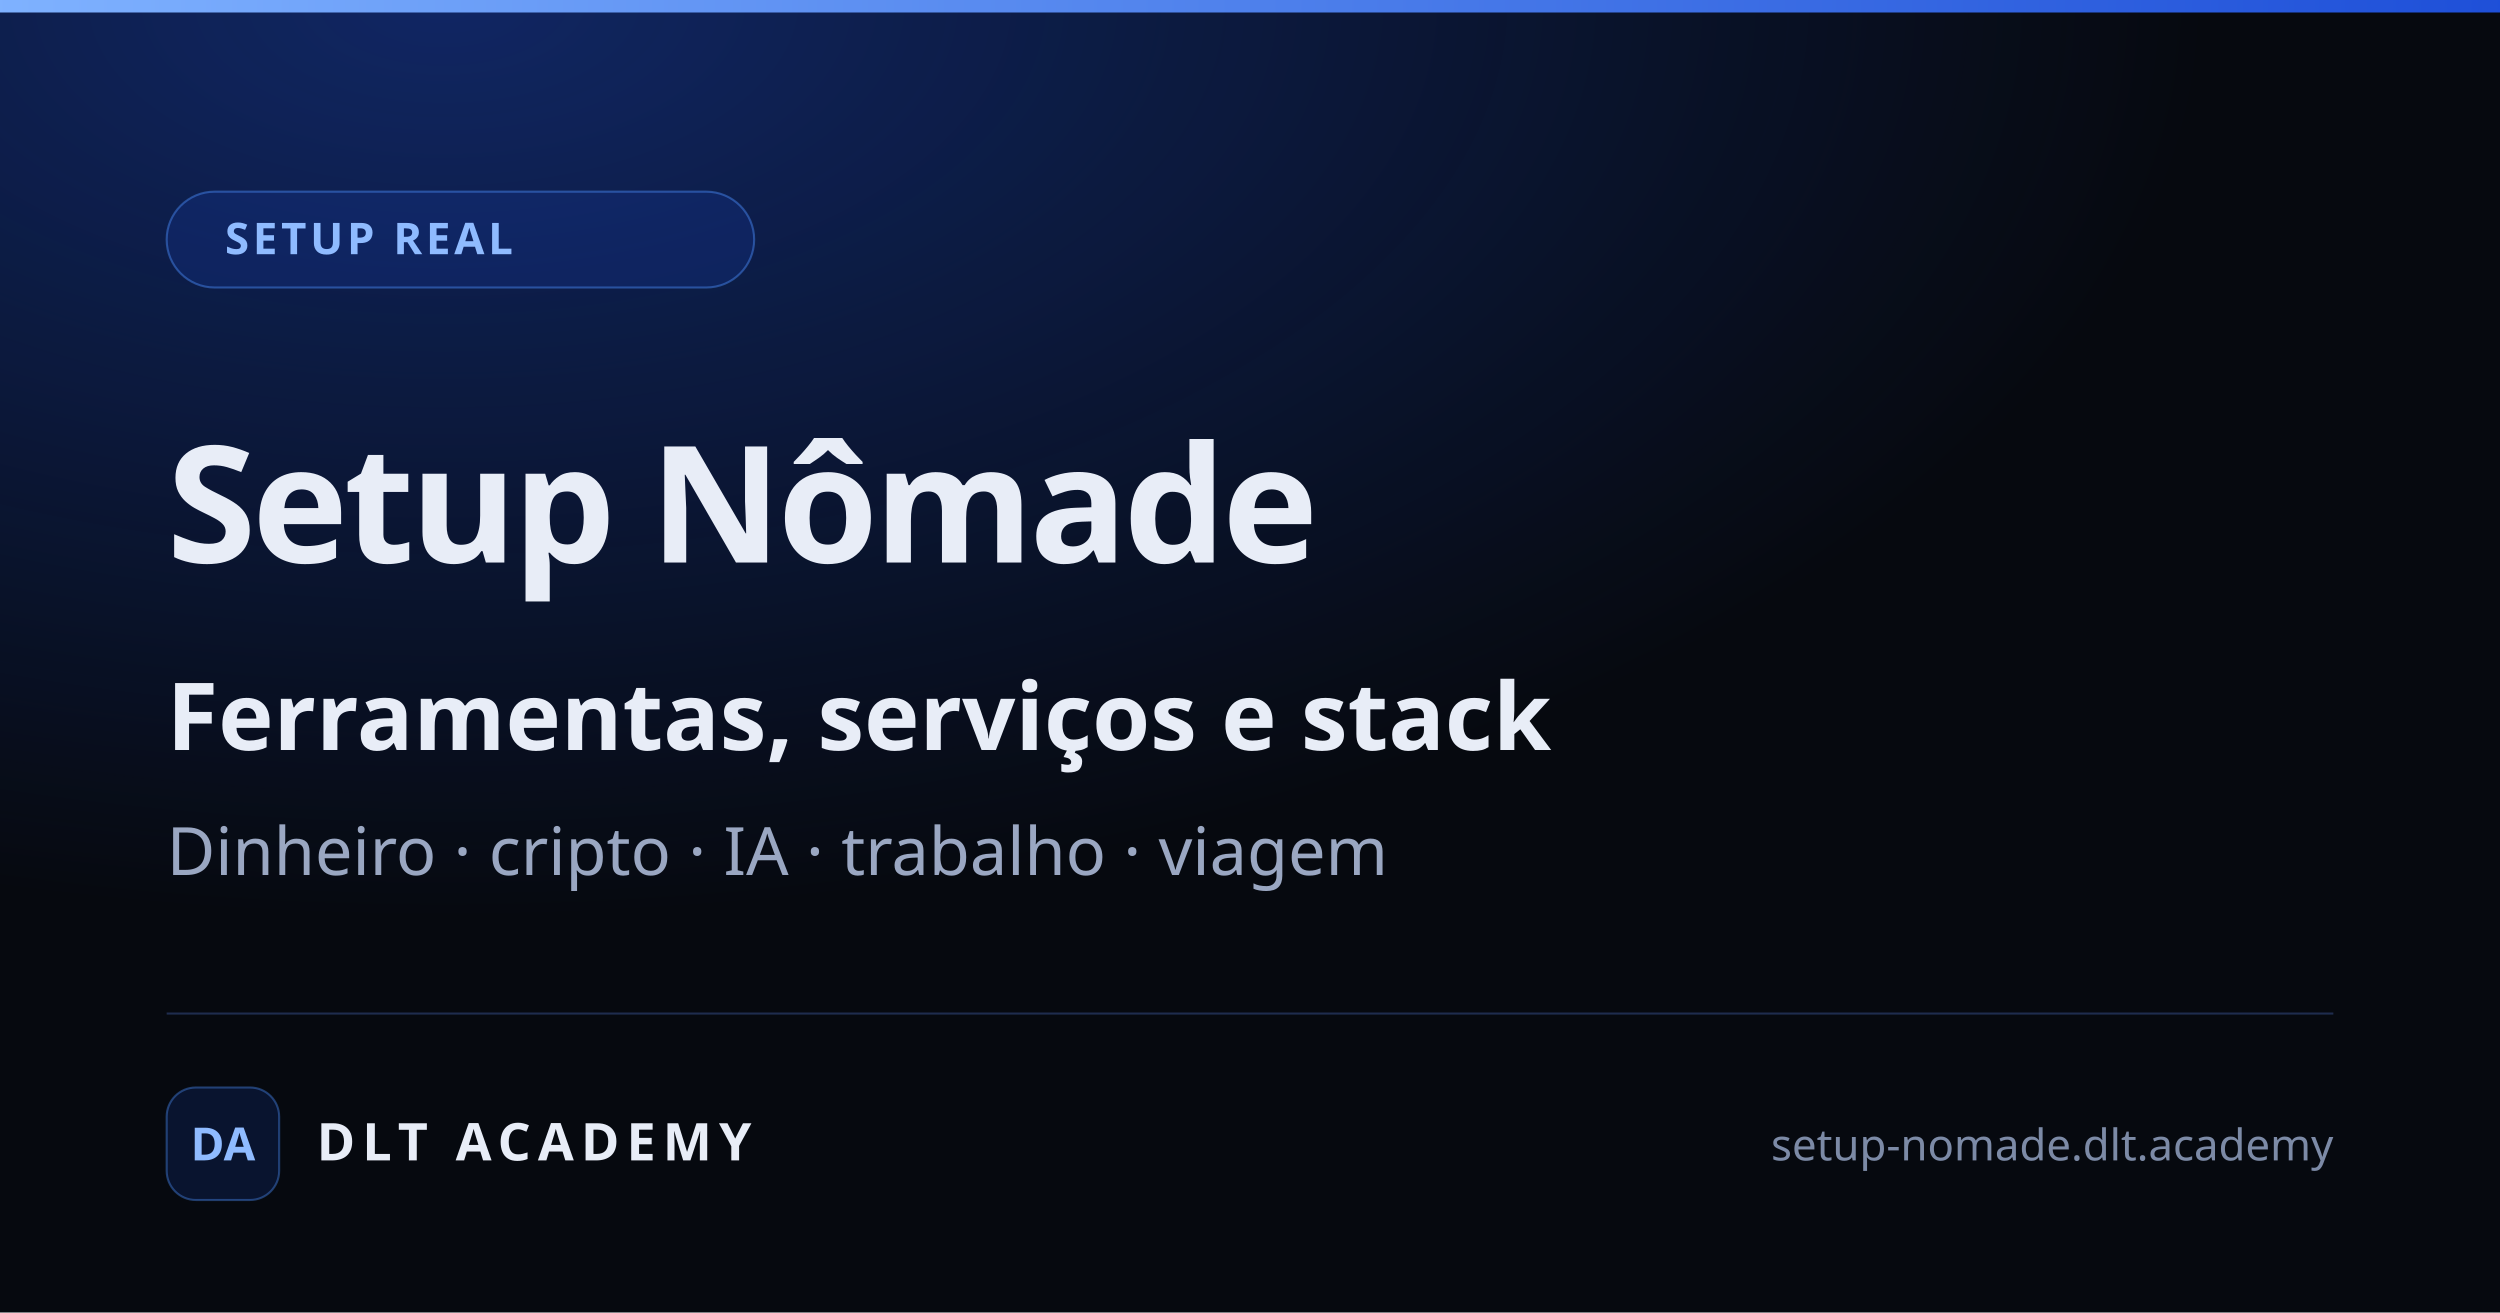
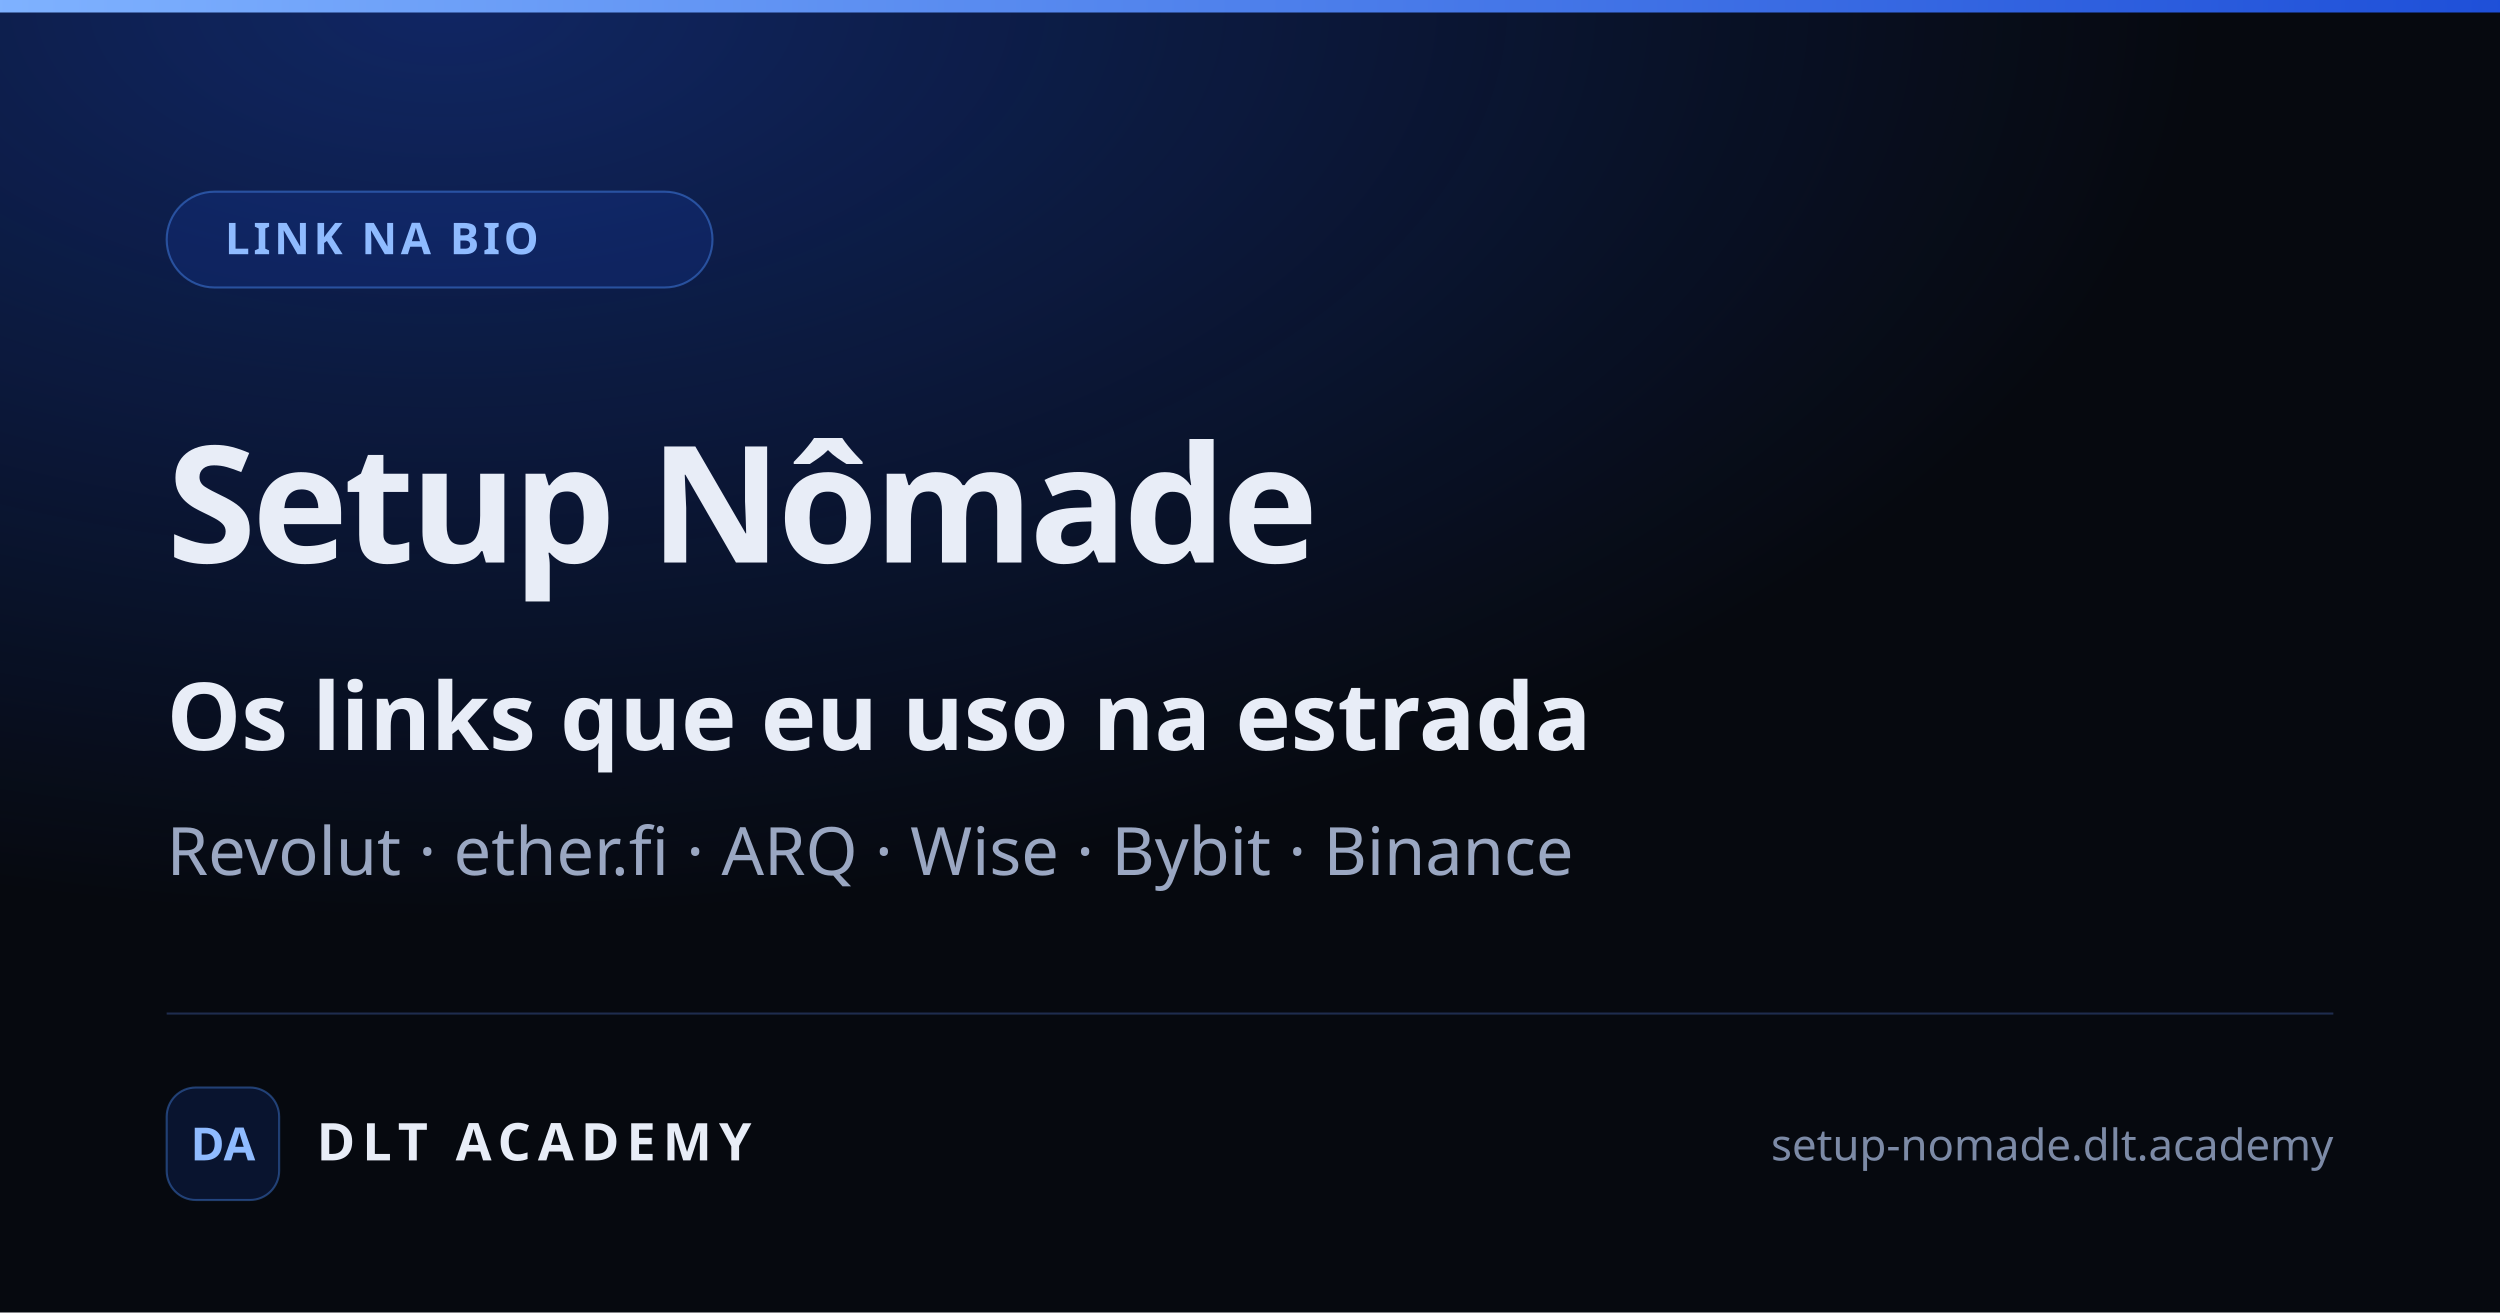
<svg xmlns="http://www.w3.org/2000/svg" width="1200" height="630" viewBox="0 0 1200 630" role="img" aria-label="Setup Nômade — DLT Academy">
  <defs>
    <radialGradient id="glow" cx="18%" cy="0%" r="70%">
      <stop offset="0%" stop-color="#1E4FD8" stop-opacity="0.42" />
      <stop offset="100%" stop-color="#1E4FD8" stop-opacity="0" />
    </radialGradient>
    <linearGradient id="rule" x1="0" y1="0" x2="1" y2="0">
      <stop offset="0%" stop-color="#7FB2FF" />
      <stop offset="100%" stop-color="#1E4FD8" />
    </linearGradient>
  </defs>
  <rect width="1200" height="630" fill="#06090F" />
  <rect width="1200" height="630" fill="url(#glow)" />
  <rect width="1200" height="6" fill="url(#rule)" />
-   <rect x="80" y="92" width="282" height="46" rx="23" fill="#1E4FD8" fill-opacity="0.16" stroke="#4A8DF8" stroke-opacity="0.45" />
-   <text x="108" y="122" font-family="Sora, 'Trebuchet MS', sans-serif" font-size="21" font-weight="700" letter-spacing="1.8" fill="#8FBBFF">SETUP REAL</text>
+   <rect x="80" y="92" width="262" height="46" rx="23" fill="#1E4FD8" fill-opacity="0.16" stroke="#4A8DF8" stroke-opacity="0.45" />
+   <text x="108" y="122" font-family="Sora, 'Trebuchet MS', sans-serif" font-size="21" font-weight="700" letter-spacing="1.8" fill="#8FBBFF">LINK NA BIO</text>
  <text font-family="Sora, 'Trebuchet MS', sans-serif" fill="#E8EDF7">
    <tspan x="80" y="270" font-size="78" font-weight="700" letter-spacing="-2">Setup Nômade</tspan>
-     <tspan x="80" y="360" font-size="45" font-weight="600">Ferramentas, serviços e stack</tspan>
-     <tspan x="80" y="420" font-size="32" font-weight="500" fill="#9AA7C2">Dinheiro · cripto · IA · trabalho · viagem</tspan>
+     <tspan x="80" y="360" font-size="45" font-weight="600">Os links que eu uso na estrada</tspan>
+     <tspan x="80" y="420" font-size="32" font-weight="500" fill="#9AA7C2">Revolut · ether.fi · ARQ · Wise · Bybit · Binance</tspan>
  </text>
  <rect x="80" y="486" width="1040" height="1" fill="#1E2C4E" />
  <rect x="80" y="522" width="54" height="54" rx="14" fill="#1E4FD8" fill-opacity="0.16" stroke="#4A8DF8" stroke-opacity="0.4" />
  <text x="107" y="557" text-anchor="middle" font-family="Sora, 'Trebuchet MS', sans-serif" font-size="22" font-weight="700" fill="#8FBBFF">DA</text>
  <text x="152" y="557" font-family="Sora, 'Trebuchet MS', sans-serif" font-size="25" font-weight="700" letter-spacing="3.4" fill="#E8EDF7">DLT ACADEMY</text>
  <text x="1120" y="557" text-anchor="end" font-family="Sora, 'Trebuchet MS', sans-serif" font-size="21" font-weight="500" fill="#7C8AA6">setup-nomade.dlt.academy</text>
</svg>
